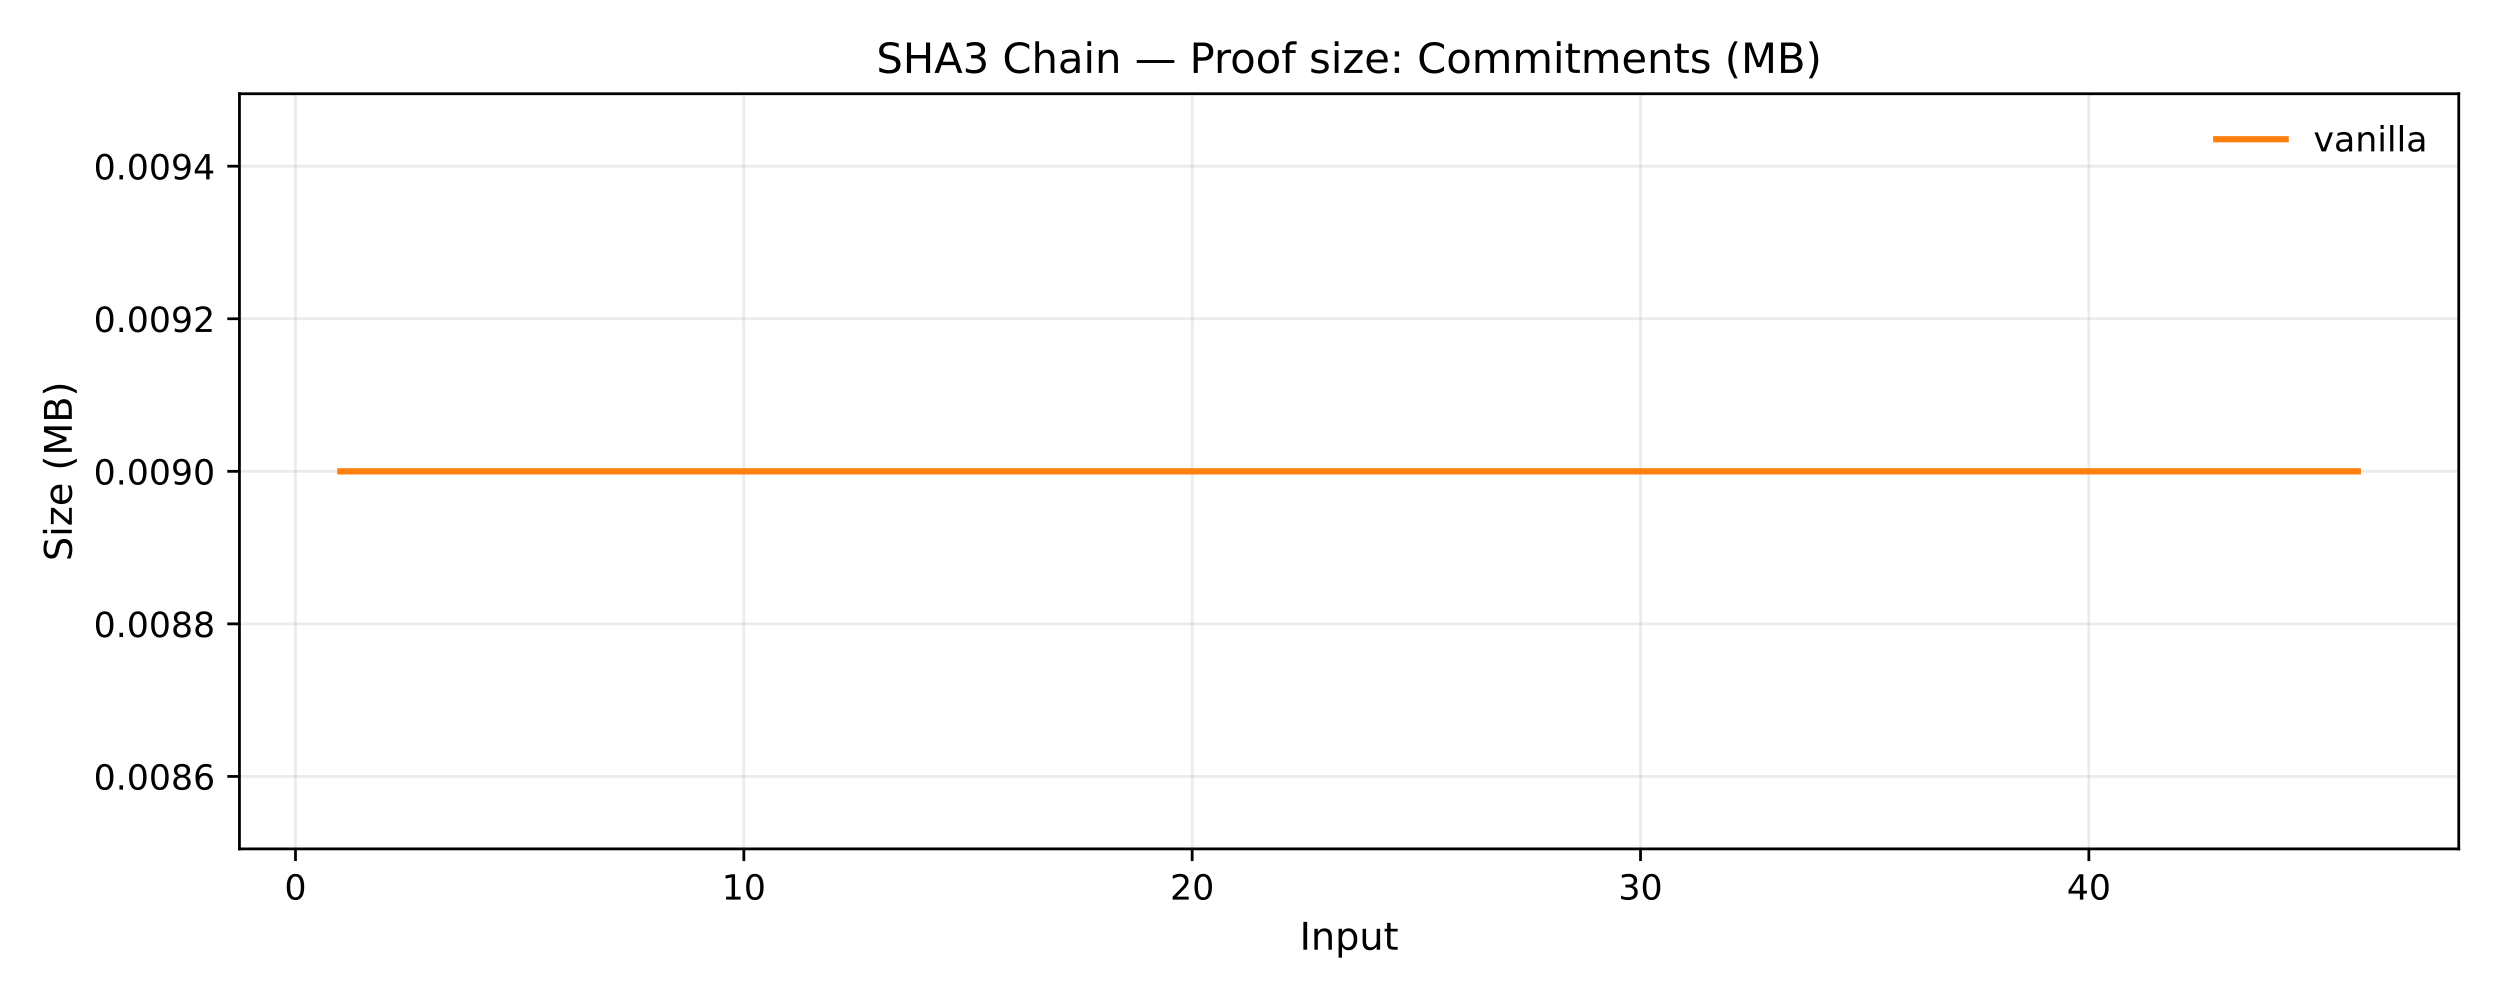
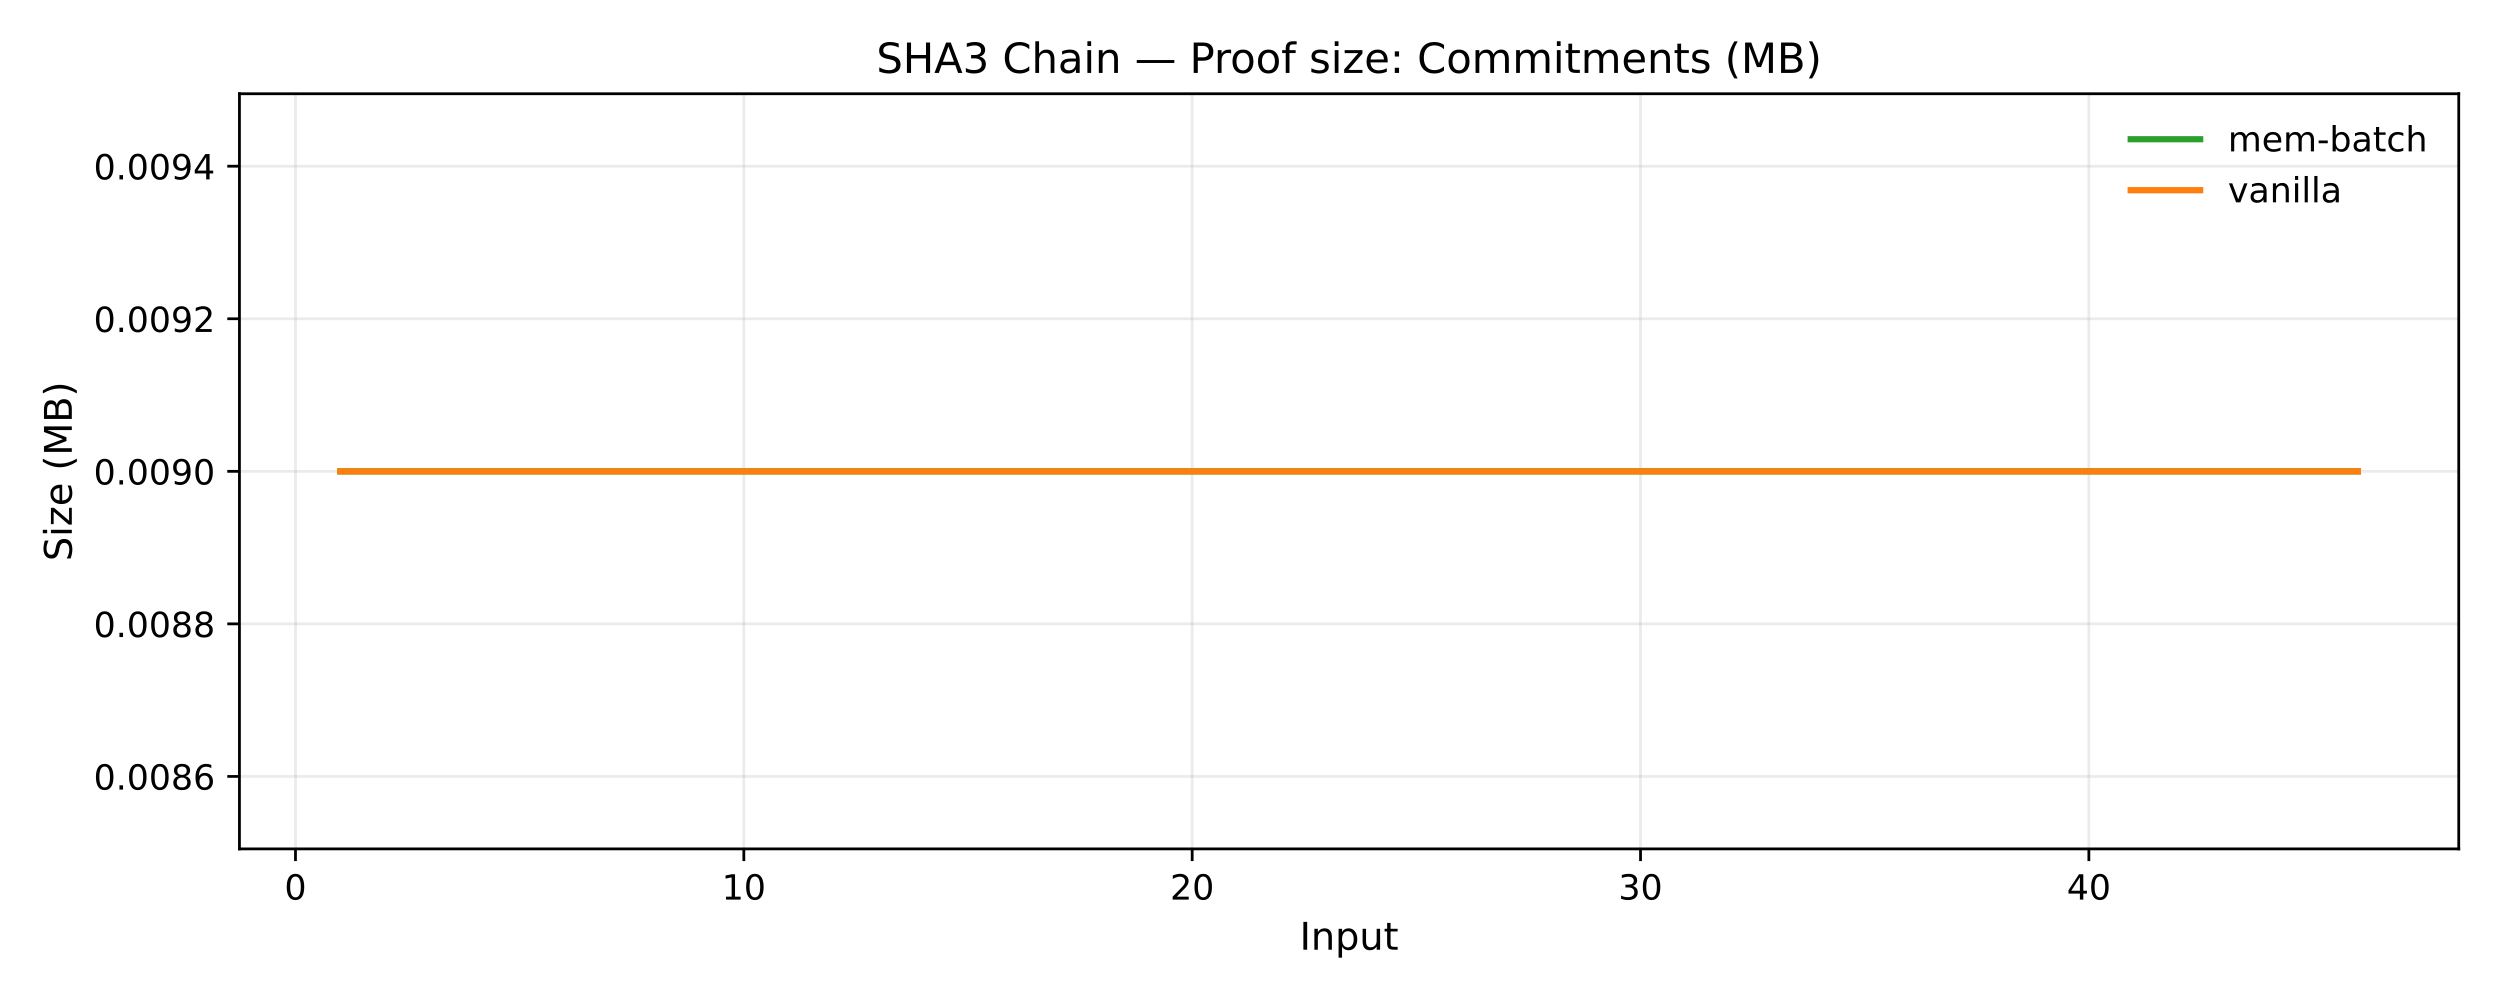
<svg xmlns="http://www.w3.org/2000/svg" xmlns:xlink="http://www.w3.org/1999/xlink" width="720pt" height="288pt" viewBox="0 0 720 288" version="1.1">
  <defs>
    <style type="text/css">*{stroke-linejoin: round; stroke-linecap: butt}</style>
  </defs>
  <g id="figure_1">
    <g id="patch_1">
      <path d="M 0 288  L 720 288  L 720 0  L 0 0  z " style="fill: #ffffff" />
    </g>
    <g id="axes_1">
      <g id="patch_2">
        <path d="M 68.96 244.48  L 708.12 244.48  L 708.12 27  L 68.96 27  z " style="fill: #ffffff" />
      </g>
      <g id="matplotlib.axis_1">
        <g id="xtick_1">
          <g id="line2d_1">
-             <path d="M 85.1 244.48  L 85.1 27  " clip-path="url(#p4455500cfc)" style="fill: none; stroke: #b0b0b0; stroke-opacity: 0.25; stroke-width: 0.8; stroke-linecap: square" />
+             <path d="M 85.1 244.48  L 85.1 27  " clip-path="url(#p084600b7bb)" style="fill: none; stroke: #b0b0b0; stroke-opacity: 0.25; stroke-width: 0.8; stroke-linecap: square" />
          </g>
          <g id="line2d_2">
            <defs>
-               <path id="mc9c1124994" d="M 0 0  L 0 3.5  " style="stroke: #000000; stroke-width: 0.8" />
-             </defs>
-             <g>
-               <use xlink:href="#mc9c1124994" x="85.1" y="244.48" style="stroke: #000000; stroke-width: 0.8" />
+               <path id="m6ada4c8cd1" d="M 0 0  L 0 3.5  " style="stroke: #000000; stroke-width: 0.8" />
+             </defs>
+             <g>
+               <use xlink:href="#m6ada4c8cd1" x="85.1" y="244.48" style="stroke: #000000; stroke-width: 0.8" />
            </g>
          </g>
          <g id="text_1">
            <g transform="translate(81.91915 259.0784) scale(0.1 -0.1)">
              <defs>
                <path id="DejaVuSans-30" d="M 2034 4250  Q 1547 4250 1301 3770  Q 1056 3291 1056 2328  Q 1056 1369 1301 889  Q 1547 409 2034 409  Q 2525 409 2770 889  Q 3016 1369 3016 2328  Q 3016 3291 2770 3770  Q 2525 4250 2034 4250  z M 2034 4750  Q 2819 4750 3233 4129  Q 3647 3509 3647 2328  Q 3647 1150 3233 529  Q 2819 -91 2034 -91  Q 1250 -91 836 529  Q 422 1150 422 2328  Q 422 3509 836 4129  Q 1250 4750 2034 4750  z " transform="scale(0.015625)" />
              </defs>
              <use xlink:href="#DejaVuSans-30" />
            </g>
          </g>
        </g>
        <g id="xtick_2">
          <g id="line2d_3">
-             <path d="M 214.224 244.48  L 214.224 27  " clip-path="url(#p4455500cfc)" style="fill: none; stroke: #b0b0b0; stroke-opacity: 0.25; stroke-width: 0.8; stroke-linecap: square" />
+             <path d="M 214.224 244.48  L 214.224 27  " clip-path="url(#p084600b7bb)" style="fill: none; stroke: #b0b0b0; stroke-opacity: 0.25; stroke-width: 0.8; stroke-linecap: square" />
          </g>
          <g id="line2d_4">
            <g>
-               <use xlink:href="#mc9c1124994" x="214.224" y="244.48" style="stroke: #000000; stroke-width: 0.8" />
+               <use xlink:href="#m6ada4c8cd1" x="214.224" y="244.48" style="stroke: #000000; stroke-width: 0.8" />
            </g>
          </g>
          <g id="text_2">
            <g transform="translate(207.8611 259.0784) scale(0.1 -0.1)">
              <defs>
                <path id="DejaVuSans-31" d="M 794 531  L 1825 531  L 1825 4091  L 703 3866  L 703 4441  L 1819 4666  L 2450 4666  L 2450 531  L 3481 531  L 3481 0  L 794 0  L 794 531  z " transform="scale(0.015625)" />
              </defs>
              <use xlink:href="#DejaVuSans-31" />
              <use xlink:href="#DejaVuSans-30" transform="translate(63.62305 0)" />
            </g>
          </g>
        </g>
        <g id="xtick_3">
          <g id="line2d_5">
-             <path d="M 343.347 244.48  L 343.347 27  " clip-path="url(#p4455500cfc)" style="fill: none; stroke: #b0b0b0; stroke-opacity: 0.25; stroke-width: 0.8; stroke-linecap: square" />
+             <path d="M 343.347 244.48  L 343.347 27  " clip-path="url(#p084600b7bb)" style="fill: none; stroke: #b0b0b0; stroke-opacity: 0.25; stroke-width: 0.8; stroke-linecap: square" />
          </g>
          <g id="line2d_6">
            <g>
-               <use xlink:href="#mc9c1124994" x="343.347" y="244.48" style="stroke: #000000; stroke-width: 0.8" />
+               <use xlink:href="#m6ada4c8cd1" x="343.347" y="244.48" style="stroke: #000000; stroke-width: 0.8" />
            </g>
          </g>
          <g id="text_3">
            <g transform="translate(336.9844 259.0784) scale(0.1 -0.1)">
              <defs>
                <path id="DejaVuSans-32" d="M 1228 531  L 3431 531  L 3431 0  L 469 0  L 469 531  Q 828 903 1448 1529  Q 2069 2156 2228 2338  Q 2531 2678 2651 2914  Q 2772 3150 2772 3378  Q 2772 3750 2511 3984  Q 2250 4219 1831 4219  Q 1534 4219 1204 4116  Q 875 4013 500 3803  L 500 4441  Q 881 4594 1212 4672  Q 1544 4750 1819 4750  Q 2544 4750 2975 4387  Q 3406 4025 3406 3419  Q 3406 3131 3298 2873  Q 3191 2616 2906 2266  Q 2828 2175 2409 1742  Q 1991 1309 1228 531  z " transform="scale(0.015625)" />
              </defs>
              <use xlink:href="#DejaVuSans-32" />
              <use xlink:href="#DejaVuSans-30" transform="translate(63.62305 0)" />
            </g>
          </g>
        </g>
        <g id="xtick_4">
          <g id="line2d_7">
-             <path d="M 472.47 244.48  L 472.47 27  " clip-path="url(#p4455500cfc)" style="fill: none; stroke: #b0b0b0; stroke-opacity: 0.25; stroke-width: 0.8; stroke-linecap: square" />
+             <path d="M 472.47 244.48  L 472.47 27  " clip-path="url(#p084600b7bb)" style="fill: none; stroke: #b0b0b0; stroke-opacity: 0.25; stroke-width: 0.8; stroke-linecap: square" />
          </g>
          <g id="line2d_8">
            <g>
-               <use xlink:href="#mc9c1124994" x="472.47" y="244.48" style="stroke: #000000; stroke-width: 0.8" />
+               <use xlink:href="#m6ada4c8cd1" x="472.47" y="244.48" style="stroke: #000000; stroke-width: 0.8" />
            </g>
          </g>
          <g id="text_4">
            <g transform="translate(466.1076 259.0784) scale(0.1 -0.1)">
              <defs>
                <path id="DejaVuSans-33" d="M 2597 2516  Q 3050 2419 3304 2112  Q 3559 1806 3559 1356  Q 3559 666 3084 287  Q 2609 -91 1734 -91  Q 1441 -91 1130 -33  Q 819 25 488 141  L 488 750  Q 750 597 1062 519  Q 1375 441 1716 441  Q 2309 441 2620 675  Q 2931 909 2931 1356  Q 2931 1769 2642 2001  Q 2353 2234 1838 2234  L 1294 2234  L 1294 2753  L 1863 2753  Q 2328 2753 2575 2939  Q 2822 3125 2822 3475  Q 2822 3834 2567 4026  Q 2313 4219 1838 4219  Q 1578 4219 1281 4162  Q 984 4106 628 3988  L 628 4550  Q 988 4650 1302 4700  Q 1616 4750 1894 4750  Q 2613 4750 3031 4423  Q 3450 4097 3450 3541  Q 3450 3153 3228 2886  Q 3006 2619 2597 2516  z " transform="scale(0.015625)" />
              </defs>
              <use xlink:href="#DejaVuSans-33" />
              <use xlink:href="#DejaVuSans-30" transform="translate(63.62305 0)" />
            </g>
          </g>
        </g>
        <g id="xtick_5">
          <g id="line2d_9">
-             <path d="M 601.593 244.48  L 601.593 27  " clip-path="url(#p4455500cfc)" style="fill: none; stroke: #b0b0b0; stroke-opacity: 0.25; stroke-width: 0.8; stroke-linecap: square" />
+             <path d="M 601.593 244.48  L 601.593 27  " clip-path="url(#p084600b7bb)" style="fill: none; stroke: #b0b0b0; stroke-opacity: 0.25; stroke-width: 0.8; stroke-linecap: square" />
          </g>
          <g id="line2d_10">
            <g>
-               <use xlink:href="#mc9c1124994" x="601.593" y="244.48" style="stroke: #000000; stroke-width: 0.8" />
+               <use xlink:href="#m6ada4c8cd1" x="601.593" y="244.48" style="stroke: #000000; stroke-width: 0.8" />
            </g>
          </g>
          <g id="text_5">
            <g transform="translate(595.2308 259.0784) scale(0.1 -0.1)">
              <defs>
                <path id="DejaVuSans-34" d="M 2419 4116  L 825 1625  L 2419 1625  L 2419 4116  z M 2253 4666  L 3047 4666  L 3047 1625  L 3713 1625  L 3713 1100  L 3047 1100  L 3047 0  L 2419 0  L 2419 1100  L 313 1100  L 313 1709  L 2253 4666  z " transform="scale(0.015625)" />
              </defs>
              <use xlink:href="#DejaVuSans-34" />
              <use xlink:href="#DejaVuSans-30" transform="translate(63.62305 0)" />
            </g>
          </g>
        </g>
        <g id="text_6">
          <g transform="translate(374.2984 273.5164) scale(0.11 -0.11)">
            <defs>
              <path id="DejaVuSans-49" d="M 628 4666  L 1259 4666  L 1259 0  L 628 0  L 628 4666  z " transform="scale(0.015625)" />
              <path id="DejaVuSans-6e" d="M 3513 2113  L 3513 0  L 2938 0  L 2938 2094  Q 2938 2591 2744 2837  Q 2550 3084 2163 3084  Q 1697 3084 1428 2787  Q 1159 2491 1159 1978  L 1159 0  L 581 0  L 581 3500  L 1159 3500  L 1159 2956  Q 1366 3272 1645 3428  Q 1925 3584 2291 3584  Q 2894 3584 3203 3211  Q 3513 2838 3513 2113  z " transform="scale(0.015625)" />
              <path id="DejaVuSans-70" d="M 1159 525  L 1159 -1331  L 581 -1331  L 581 3500  L 1159 3500  L 1159 2969  Q 1341 3281 1617 3432  Q 1894 3584 2278 3584  Q 2916 3584 3314 3078  Q 3713 2572 3713 1747  Q 3713 922 3314 415  Q 2916 -91 2278 -91  Q 1894 -91 1617 61  Q 1341 213 1159 525  z M 3116 1747  Q 3116 2381 2855 2742  Q 2594 3103 2138 3103  Q 1681 3103 1420 2742  Q 1159 2381 1159 1747  Q 1159 1113 1420 752  Q 1681 391 2138 391  Q 2594 391 2855 752  Q 3116 1113 3116 1747  z " transform="scale(0.015625)" />
              <path id="DejaVuSans-75" d="M 544 1381  L 544 3500  L 1119 3500  L 1119 1403  Q 1119 906 1312 657  Q 1506 409 1894 409  Q 2359 409 2629 706  Q 2900 1003 2900 1516  L 2900 3500  L 3475 3500  L 3475 0  L 2900 0  L 2900 538  Q 2691 219 2414 64  Q 2138 -91 1772 -91  Q 1169 -91 856 284  Q 544 659 544 1381  z M 1991 3584  L 1991 3584  z " transform="scale(0.015625)" />
              <path id="DejaVuSans-74" d="M 1172 4494  L 1172 3500  L 2356 3500  L 2356 3053  L 1172 3053  L 1172 1153  Q 1172 725 1289 603  Q 1406 481 1766 481  L 2356 481  L 2356 0  L 1766 0  Q 1100 0 847 248  Q 594 497 594 1153  L 594 3053  L 172 3053  L 172 3500  L 594 3500  L 594 4494  L 1172 4494  z " transform="scale(0.015625)" />
            </defs>
            <use xlink:href="#DejaVuSans-49" />
            <use xlink:href="#DejaVuSans-6e" transform="translate(29.49219 0)" />
            <use xlink:href="#DejaVuSans-70" transform="translate(92.87109 0)" />
            <use xlink:href="#DejaVuSans-75" transform="translate(156.3477 0)" />
            <use xlink:href="#DejaVuSans-74" transform="translate(219.7266 0)" />
          </g>
        </g>
      </g>
      <g id="matplotlib.axis_2">
        <g id="ytick_1">
          <g id="line2d_11">
-             <path d="M 68.96 223.611  L 708.12 223.611  " clip-path="url(#p4455500cfc)" style="fill: none; stroke: #b0b0b0; stroke-opacity: 0.25; stroke-width: 0.8; stroke-linecap: square" />
+             <path d="M 68.96 223.611  L 708.12 223.611  " clip-path="url(#p084600b7bb)" style="fill: none; stroke: #b0b0b0; stroke-opacity: 0.25; stroke-width: 0.8; stroke-linecap: square" />
          </g>
          <g id="line2d_12">
            <defs>
-               <path id="m6cd651498a" d="M 0 0  L -3.5 0  " style="stroke: #000000; stroke-width: 0.8" />
-             </defs>
-             <g>
-               <use xlink:href="#m6cd651498a" x="68.96" y="223.611" style="stroke: #000000; stroke-width: 0.8" />
+               <path id="m305d2fee28" d="M 0 0  L -3.5 0  " style="stroke: #000000; stroke-width: 0.8" />
+             </defs>
+             <g>
+               <use xlink:href="#m305d2fee28" x="68.96" y="223.611" style="stroke: #000000; stroke-width: 0.8" />
            </g>
          </g>
          <g id="text_7">
            <g transform="translate(26.96937 227.4099) scale(0.1 -0.1)">
              <defs>
                <path id="DejaVuSans-2e" d="M 684 794  L 1344 794  L 1344 0  L 684 0  L 684 794  z " transform="scale(0.015625)" />
                <path id="DejaVuSans-38" d="M 2034 2216  Q 1584 2216 1326 1975  Q 1069 1734 1069 1313  Q 1069 891 1326 650  Q 1584 409 2034 409  Q 2484 409 2743 651  Q 3003 894 3003 1313  Q 3003 1734 2745 1975  Q 2488 2216 2034 2216  z M 1403 2484  Q 997 2584 770 2862  Q 544 3141 544 3541  Q 544 4100 942 4425  Q 1341 4750 2034 4750  Q 2731 4750 3128 4425  Q 3525 4100 3525 3541  Q 3525 3141 3298 2862  Q 3072 2584 2669 2484  Q 3125 2378 3379 2068  Q 3634 1759 3634 1313  Q 3634 634 3220 271  Q 2806 -91 2034 -91  Q 1263 -91 848 271  Q 434 634 434 1313  Q 434 1759 690 2068  Q 947 2378 1403 2484  z M 1172 3481  Q 1172 3119 1398 2916  Q 1625 2713 2034 2713  Q 2441 2713 2670 2916  Q 2900 3119 2900 3481  Q 2900 3844 2670 4047  Q 2441 4250 2034 4250  Q 1625 4250 1398 4047  Q 1172 3844 1172 3481  z " transform="scale(0.015625)" />
                <path id="DejaVuSans-36" d="M 2113 2584  Q 1688 2584 1439 2293  Q 1191 2003 1191 1497  Q 1191 994 1439 701  Q 1688 409 2113 409  Q 2538 409 2786 701  Q 3034 994 3034 1497  Q 3034 2003 2786 2293  Q 2538 2584 2113 2584  z M 3366 4563  L 3366 3988  Q 3128 4100 2886 4159  Q 2644 4219 2406 4219  Q 1781 4219 1451 3797  Q 1122 3375 1075 2522  Q 1259 2794 1537 2939  Q 1816 3084 2150 3084  Q 2853 3084 3261 2657  Q 3669 2231 3669 1497  Q 3669 778 3244 343  Q 2819 -91 2113 -91  Q 1303 -91 875 529  Q 447 1150 447 2328  Q 447 3434 972 4092  Q 1497 4750 2381 4750  Q 2619 4750 2861 4703  Q 3103 4656 3366 4563  z " transform="scale(0.015625)" />
              </defs>
              <use xlink:href="#DejaVuSans-30" />
              <use xlink:href="#DejaVuSans-2e" transform="translate(63.62305 0)" />
              <use xlink:href="#DejaVuSans-30" transform="translate(95.41016 0)" />
              <use xlink:href="#DejaVuSans-30" transform="translate(159.0332 0)" />
              <use xlink:href="#DejaVuSans-38" transform="translate(222.6562 0)" />
              <use xlink:href="#DejaVuSans-36" transform="translate(286.2793 0)" />
            </g>
          </g>
        </g>
        <g id="ytick_2">
          <g id="line2d_13">
-             <path d="M 68.96 179.675  L 708.12 179.675  " clip-path="url(#p4455500cfc)" style="fill: none; stroke: #b0b0b0; stroke-opacity: 0.25; stroke-width: 0.8; stroke-linecap: square" />
+             <path d="M 68.96 179.675  L 708.12 179.675  " clip-path="url(#p084600b7bb)" style="fill: none; stroke: #b0b0b0; stroke-opacity: 0.25; stroke-width: 0.8; stroke-linecap: square" />
          </g>
          <g id="line2d_14">
            <g>
-               <use xlink:href="#m6cd651498a" x="68.96" y="179.675" style="stroke: #000000; stroke-width: 0.8" />
+               <use xlink:href="#m305d2fee28" x="68.96" y="179.675" style="stroke: #000000; stroke-width: 0.8" />
            </g>
          </g>
          <g id="text_8">
            <g transform="translate(26.96937 183.4746) scale(0.1 -0.1)">
              <use xlink:href="#DejaVuSans-30" />
              <use xlink:href="#DejaVuSans-2e" transform="translate(63.62305 0)" />
              <use xlink:href="#DejaVuSans-30" transform="translate(95.41016 0)" />
              <use xlink:href="#DejaVuSans-30" transform="translate(159.0332 0)" />
              <use xlink:href="#DejaVuSans-38" transform="translate(222.6562 0)" />
              <use xlink:href="#DejaVuSans-38" transform="translate(286.2793 0)" />
            </g>
          </g>
        </g>
        <g id="ytick_3">
          <g id="line2d_15">
-             <path d="M 68.96 135.74  L 708.12 135.74  " clip-path="url(#p4455500cfc)" style="fill: none; stroke: #b0b0b0; stroke-opacity: 0.25; stroke-width: 0.8; stroke-linecap: square" />
+             <path d="M 68.96 135.74  L 708.12 135.74  " clip-path="url(#p084600b7bb)" style="fill: none; stroke: #b0b0b0; stroke-opacity: 0.25; stroke-width: 0.8; stroke-linecap: square" />
          </g>
          <g id="line2d_16">
            <g>
-               <use xlink:href="#m6cd651498a" x="68.96" y="135.74" style="stroke: #000000; stroke-width: 0.8" />
+               <use xlink:href="#m305d2fee28" x="68.96" y="135.74" style="stroke: #000000; stroke-width: 0.8" />
            </g>
          </g>
          <g id="text_9">
            <g transform="translate(26.96937 139.5392) scale(0.1 -0.1)">
              <defs>
                <path id="DejaVuSans-39" d="M 703 97  L 703 672  Q 941 559 1184 500  Q 1428 441 1663 441  Q 2288 441 2617 861  Q 2947 1281 2994 2138  Q 2813 1869 2534 1725  Q 2256 1581 1919 1581  Q 1219 1581 811 2004  Q 403 2428 403 3163  Q 403 3881 828 4315  Q 1253 4750 1959 4750  Q 2769 4750 3195 4129  Q 3622 3509 3622 2328  Q 3622 1225 3098 567  Q 2575 -91 1691 -91  Q 1453 -91 1209 -44  Q 966 3 703 97  z M 1959 2075  Q 2384 2075 2632 2365  Q 2881 2656 2881 3163  Q 2881 3666 2632 3958  Q 2384 4250 1959 4250  Q 1534 4250 1286 3958  Q 1038 3666 1038 3163  Q 1038 2656 1286 2365  Q 1534 2075 1959 2075  z " transform="scale(0.015625)" />
              </defs>
              <use xlink:href="#DejaVuSans-30" />
              <use xlink:href="#DejaVuSans-2e" transform="translate(63.62305 0)" />
              <use xlink:href="#DejaVuSans-30" transform="translate(95.41016 0)" />
              <use xlink:href="#DejaVuSans-30" transform="translate(159.0332 0)" />
              <use xlink:href="#DejaVuSans-39" transform="translate(222.6562 0)" />
              <use xlink:href="#DejaVuSans-30" transform="translate(286.2793 0)" />
            </g>
          </g>
        </g>
        <g id="ytick_4">
          <g id="line2d_17">
-             <path d="M 68.96 91.805  L 708.12 91.805  " clip-path="url(#p4455500cfc)" style="fill: none; stroke: #b0b0b0; stroke-opacity: 0.25; stroke-width: 0.8; stroke-linecap: square" />
+             <path d="M 68.96 91.805  L 708.12 91.805  " clip-path="url(#p084600b7bb)" style="fill: none; stroke: #b0b0b0; stroke-opacity: 0.25; stroke-width: 0.8; stroke-linecap: square" />
          </g>
          <g id="line2d_18">
            <g>
-               <use xlink:href="#m6cd651498a" x="68.96" y="91.805" style="stroke: #000000; stroke-width: 0.8" />
+               <use xlink:href="#m305d2fee28" x="68.96" y="91.805" style="stroke: #000000; stroke-width: 0.8" />
            </g>
          </g>
          <g id="text_10">
            <g transform="translate(26.96937 95.60386) scale(0.1 -0.1)">
              <use xlink:href="#DejaVuSans-30" />
              <use xlink:href="#DejaVuSans-2e" transform="translate(63.62305 0)" />
              <use xlink:href="#DejaVuSans-30" transform="translate(95.41016 0)" />
              <use xlink:href="#DejaVuSans-30" transform="translate(159.0332 0)" />
              <use xlink:href="#DejaVuSans-39" transform="translate(222.6562 0)" />
              <use xlink:href="#DejaVuSans-32" transform="translate(286.2793 0)" />
            </g>
          </g>
        </g>
        <g id="ytick_5">
          <g id="line2d_19">
-             <path d="M 68.96 47.869  L 708.12 47.869  " clip-path="url(#p4455500cfc)" style="fill: none; stroke: #b0b0b0; stroke-opacity: 0.25; stroke-width: 0.8; stroke-linecap: square" />
+             <path d="M 68.96 47.869  L 708.12 47.869  " clip-path="url(#p084600b7bb)" style="fill: none; stroke: #b0b0b0; stroke-opacity: 0.25; stroke-width: 0.8; stroke-linecap: square" />
          </g>
          <g id="line2d_20">
            <g>
-               <use xlink:href="#m6cd651498a" x="68.96" y="47.869" style="stroke: #000000; stroke-width: 0.8" />
+               <use xlink:href="#m305d2fee28" x="68.96" y="47.869" style="stroke: #000000; stroke-width: 0.8" />
            </g>
          </g>
          <g id="text_11">
            <g transform="translate(26.96937 51.66851) scale(0.1 -0.1)">
              <use xlink:href="#DejaVuSans-30" />
              <use xlink:href="#DejaVuSans-2e" transform="translate(63.62305 0)" />
              <use xlink:href="#DejaVuSans-30" transform="translate(95.41016 0)" />
              <use xlink:href="#DejaVuSans-30" transform="translate(159.0332 0)" />
              <use xlink:href="#DejaVuSans-39" transform="translate(222.6562 0)" />
              <use xlink:href="#DejaVuSans-34" transform="translate(286.2793 0)" />
            </g>
          </g>
        </g>
        <g id="text_12">
          <g transform="translate(20.68172 161.5891) rotate(-90) scale(0.11 -0.11)">
            <defs>
              <path id="DejaVuSans-53" d="M 3425 4513  L 3425 3897  Q 3066 4069 2747 4153  Q 2428 4238 2131 4238  Q 1616 4238 1336 4038  Q 1056 3838 1056 3469  Q 1056 3159 1242 3001  Q 1428 2844 1947 2747  L 2328 2669  Q 3034 2534 3370 2195  Q 3706 1856 3706 1288  Q 3706 609 3251 259  Q 2797 -91 1919 -91  Q 1588 -91 1214 -16  Q 841 59 441 206  L 441 856  Q 825 641 1194 531  Q 1563 422 1919 422  Q 2459 422 2753 634  Q 3047 847 3047 1241  Q 3047 1584 2836 1778  Q 2625 1972 2144 2069  L 1759 2144  Q 1053 2284 737 2584  Q 422 2884 422 3419  Q 422 4038 858 4394  Q 1294 4750 2059 4750  Q 2388 4750 2728 4690  Q 3069 4631 3425 4513  z " transform="scale(0.015625)" />
              <path id="DejaVuSans-69" d="M 603 3500  L 1178 3500  L 1178 0  L 603 0  L 603 3500  z M 603 4863  L 1178 4863  L 1178 4134  L 603 4134  L 603 4863  z " transform="scale(0.015625)" />
              <path id="DejaVuSans-7a" d="M 353 3500  L 3084 3500  L 3084 2975  L 922 459  L 3084 459  L 3084 0  L 275 0  L 275 525  L 2438 3041  L 353 3041  L 353 3500  z " transform="scale(0.015625)" />
              <path id="DejaVuSans-65" d="M 3597 1894  L 3597 1613  L 953 1613  Q 991 1019 1311 708  Q 1631 397 2203 397  Q 2534 397 2845 478  Q 3156 559 3463 722  L 3463 178  Q 3153 47 2828 -22  Q 2503 -91 2169 -91  Q 1331 -91 842 396  Q 353 884 353 1716  Q 353 2575 817 3079  Q 1281 3584 2069 3584  Q 2775 3584 3186 3129  Q 3597 2675 3597 1894  z M 3022 2063  Q 3016 2534 2758 2815  Q 2500 3097 2075 3097  Q 1594 3097 1305 2825  Q 1016 2553 972 2059  L 3022 2063  z " transform="scale(0.015625)" />
              <path id="DejaVuSans-20" transform="scale(0.015625)" />
              <path id="DejaVuSans-28" d="M 1984 4856  Q 1566 4138 1362 3434  Q 1159 2731 1159 2009  Q 1159 1288 1364 580  Q 1569 -128 1984 -844  L 1484 -844  Q 1016 -109 783 600  Q 550 1309 550 2009  Q 550 2706 781 3412  Q 1013 4119 1484 4856  L 1984 4856  z " transform="scale(0.015625)" />
              <path id="DejaVuSans-4d" d="M 628 4666  L 1569 4666  L 2759 1491  L 3956 4666  L 4897 4666  L 4897 0  L 4281 0  L 4281 4097  L 3078 897  L 2444 897  L 1241 4097  L 1241 0  L 628 0  L 628 4666  z " transform="scale(0.015625)" />
              <path id="DejaVuSans-42" d="M 1259 2228  L 1259 519  L 2272 519  Q 2781 519 3026 730  Q 3272 941 3272 1375  Q 3272 1813 3026 2020  Q 2781 2228 2272 2228  L 1259 2228  z M 1259 4147  L 1259 2741  L 2194 2741  Q 2656 2741 2882 2914  Q 3109 3088 3109 3444  Q 3109 3797 2882 3972  Q 2656 4147 2194 4147  L 1259 4147  z M 628 4666  L 2241 4666  Q 2963 4666 3353 4366  Q 3744 4066 3744 3513  Q 3744 3084 3544 2831  Q 3344 2578 2956 2516  Q 3422 2416 3680 2098  Q 3938 1781 3938 1306  Q 3938 681 3513 340  Q 3088 0 2303 0  L 628 0  L 628 4666  z " transform="scale(0.015625)" />
              <path id="DejaVuSans-29" d="M 513 4856  L 1013 4856  Q 1481 4119 1714 3412  Q 1947 2706 1947 2009  Q 1947 1309 1714 600  Q 1481 -109 1013 -844  L 513 -844  Q 928 -128 1133 580  Q 1338 1288 1338 2009  Q 1338 2731 1133 3434  Q 928 4138 513 4856  z " transform="scale(0.015625)" />
            </defs>
            <use xlink:href="#DejaVuSans-53" />
            <use xlink:href="#DejaVuSans-69" transform="translate(63.47656 0)" />
            <use xlink:href="#DejaVuSans-7a" transform="translate(91.25977 0)" />
            <use xlink:href="#DejaVuSans-65" transform="translate(143.75 0)" />
            <use xlink:href="#DejaVuSans-20" transform="translate(205.2734 0)" />
            <use xlink:href="#DejaVuSans-28" transform="translate(237.0605 0)" />
            <use xlink:href="#DejaVuSans-4d" transform="translate(276.0742 0)" />
            <use xlink:href="#DejaVuSans-42" transform="translate(362.3535 0)" />
            <use xlink:href="#DejaVuSans-29" transform="translate(430.957 0)" />
          </g>
        </g>
      </g>
      <g id="line2d_21">
-         <path d="M 98.013 135.74  L 110.925 135.74  L 123.837 135.74  L 136.75 135.74  L 149.662 135.74  L 162.574 135.74  L 175.487 135.74  L 188.399 135.74  L 201.311 135.74  L 214.224 135.74  L 227.136 135.74  L 240.048 135.74  L 252.961 135.74  L 265.873 135.74  L 278.785 135.74  L 291.698 135.74  L 304.61 135.74  L 317.522 135.74  L 330.435 135.74  L 343.347 135.74  L 356.259 135.74  L 369.172 135.74  L 382.084 135.74  L 394.996 135.74  L 407.908 135.74  L 420.821 135.74  L 433.733 135.74  L 446.645 135.74  L 459.558 135.74  L 472.47 135.74  L 485.382 135.74  L 498.295 135.74  L 511.207 135.74  L 524.119 135.74  L 537.032 135.74  L 549.944 135.74  L 562.856 135.74  L 575.769 135.74  L 588.681 135.74  L 601.593 135.74  L 614.506 135.74  L 627.418 135.74  L 640.33 135.74  L 653.243 135.74  L 666.155 135.74  L 679.067 135.74  " clip-path="url(#p4455500cfc)" style="fill: none; stroke: #ff7f0e; stroke-width: 1.8; stroke-linecap: square" />
+         <path d="M 98.013 135.74  L 110.925 135.74  L 123.837 135.74  L 136.75 135.74  L 149.662 135.74  L 162.574 135.74  L 175.487 135.74  L 188.399 135.74  L 201.311 135.74  L 214.224 135.74  L 227.136 135.74  L 240.048 135.74  L 252.961 135.74  L 265.873 135.74  L 278.785 135.74  L 291.698 135.74  L 304.61 135.74  L 317.522 135.74  L 330.435 135.74  L 343.347 135.74  L 356.259 135.74  L 369.172 135.74  L 382.084 135.74  L 394.996 135.74  L 407.908 135.74  L 420.821 135.74  L 433.733 135.74  L 446.645 135.74  L 459.558 135.74  L 472.47 135.74  L 485.382 135.74  L 498.295 135.74  L 511.207 135.74  L 524.119 135.74  L 537.032 135.74  L 549.944 135.74  L 562.856 135.74  L 575.769 135.74  L 588.681 135.74  L 601.593 135.74  L 614.506 135.74  L 627.418 135.74  L 640.33 135.74  L 653.243 135.74  L 666.155 135.74  L 679.067 135.74  " clip-path="url(#p084600b7bb)" style="fill: none; stroke: #2ca02c; stroke-width: 1.8; stroke-linecap: square" />
+       </g>
+       <g id="line2d_22">
+         <path d="M 98.013 135.74  L 110.925 135.74  L 123.837 135.74  L 136.75 135.74  L 149.662 135.74  L 162.574 135.74  L 175.487 135.74  L 188.399 135.74  L 201.311 135.74  L 214.224 135.74  L 227.136 135.74  L 240.048 135.74  L 252.961 135.74  L 265.873 135.74  L 278.785 135.74  L 291.698 135.74  L 304.61 135.74  L 317.522 135.74  L 330.435 135.74  L 343.347 135.74  L 356.259 135.74  L 369.172 135.74  L 382.084 135.74  L 394.996 135.74  L 407.908 135.74  L 420.821 135.74  L 433.733 135.74  L 446.645 135.74  L 459.558 135.74  L 472.47 135.74  L 485.382 135.74  L 498.295 135.74  L 511.207 135.74  L 524.119 135.74  L 537.032 135.74  L 549.944 135.74  L 562.856 135.74  L 575.769 135.74  L 588.681 135.74  L 601.593 135.74  L 614.506 135.74  L 627.418 135.74  L 640.33 135.74  L 653.243 135.74  L 666.155 135.74  L 679.067 135.74  " clip-path="url(#p084600b7bb)" style="fill: none; stroke: #ff7f0e; stroke-width: 1.8; stroke-linecap: square" />
      </g>
      <g id="patch_3">
        <path d="M 68.96 244.48  L 68.96 27  " style="fill: none; stroke: #000000; stroke-width: 0.8; stroke-linejoin: miter; stroke-linecap: square" />
      </g>
      <g id="patch_4">
        <path d="M 708.12 244.48  L 708.12 27  " style="fill: none; stroke: #000000; stroke-width: 0.8; stroke-linejoin: miter; stroke-linecap: square" />
      </g>
      <g id="patch_5">
        <path d="M 68.96 244.48  L 708.12 244.48  " style="fill: none; stroke: #000000; stroke-width: 0.8; stroke-linejoin: miter; stroke-linecap: square" />
      </g>
      <g id="patch_6">
        <path d="M 68.96 27  L 708.12 27  " style="fill: none; stroke: #000000; stroke-width: 0.8; stroke-linejoin: miter; stroke-linecap: square" />
      </g>
      <g id="text_13">
        <g transform="translate(252.4028 21) scale(0.12 -0.12)">
          <defs>
            <path id="DejaVuSans-48" d="M 628 4666  L 1259 4666  L 1259 2753  L 3553 2753  L 3553 4666  L 4184 4666  L 4184 0  L 3553 0  L 3553 2222  L 1259 2222  L 1259 0  L 628 0  L 628 4666  z " transform="scale(0.015625)" />
            <path id="DejaVuSans-41" d="M 2188 4044  L 1331 1722  L 3047 1722  L 2188 4044  z M 1831 4666  L 2547 4666  L 4325 0  L 3669 0  L 3244 1197  L 1141 1197  L 716 0  L 50 0  L 1831 4666  z " transform="scale(0.015625)" />
            <path id="DejaVuSans-43" d="M 4122 4306  L 4122 3641  Q 3803 3938 3442 4084  Q 3081 4231 2675 4231  Q 1875 4231 1450 3742  Q 1025 3253 1025 2328  Q 1025 1406 1450 917  Q 1875 428 2675 428  Q 3081 428 3442 575  Q 3803 722 4122 1019  L 4122 359  Q 3791 134 3420 21  Q 3050 -91 2638 -91  Q 1578 -91 968 557  Q 359 1206 359 2328  Q 359 3453 968 4101  Q 1578 4750 2638 4750  Q 3056 4750 3426 4639  Q 3797 4528 4122 4306  z " transform="scale(0.015625)" />
            <path id="DejaVuSans-68" d="M 3513 2113  L 3513 0  L 2938 0  L 2938 2094  Q 2938 2591 2744 2837  Q 2550 3084 2163 3084  Q 1697 3084 1428 2787  Q 1159 2491 1159 1978  L 1159 0  L 581 0  L 581 4863  L 1159 4863  L 1159 2956  Q 1366 3272 1645 3428  Q 1925 3584 2291 3584  Q 2894 3584 3203 3211  Q 3513 2838 3513 2113  z " transform="scale(0.015625)" />
            <path id="DejaVuSans-61" d="M 2194 1759  Q 1497 1759 1228 1600  Q 959 1441 959 1056  Q 959 750 1161 570  Q 1363 391 1709 391  Q 2188 391 2477 730  Q 2766 1069 2766 1631  L 2766 1759  L 2194 1759  z M 3341 1997  L 3341 0  L 2766 0  L 2766 531  Q 2569 213 2275 61  Q 1981 -91 1556 -91  Q 1019 -91 701 211  Q 384 513 384 1019  Q 384 1609 779 1909  Q 1175 2209 1959 2209  L 2766 2209  L 2766 2266  Q 2766 2663 2505 2880  Q 2244 3097 1772 3097  Q 1472 3097 1187 3025  Q 903 2953 641 2809  L 641 3341  Q 956 3463 1253 3523  Q 1550 3584 1831 3584  Q 2591 3584 2966 3190  Q 3341 2797 3341 1997  z " transform="scale(0.015625)" />
            <path id="DejaVuSans-2014" d="M 313 1978  L 6088 1978  L 6088 1528  L 313 1528  L 313 1978  z " transform="scale(0.015625)" />
            <path id="DejaVuSans-50" d="M 1259 4147  L 1259 2394  L 2053 2394  Q 2494 2394 2734 2622  Q 2975 2850 2975 3272  Q 2975 3691 2734 3919  Q 2494 4147 2053 4147  L 1259 4147  z M 628 4666  L 2053 4666  Q 2838 4666 3239 4311  Q 3641 3956 3641 3272  Q 3641 2581 3239 2228  Q 2838 1875 2053 1875  L 1259 1875  L 1259 0  L 628 0  L 628 4666  z " transform="scale(0.015625)" />
            <path id="DejaVuSans-72" d="M 2631 2963  Q 2534 3019 2420 3045  Q 2306 3072 2169 3072  Q 1681 3072 1420 2755  Q 1159 2438 1159 1844  L 1159 0  L 581 0  L 581 3500  L 1159 3500  L 1159 2956  Q 1341 3275 1631 3429  Q 1922 3584 2338 3584  Q 2397 3584 2469 3576  Q 2541 3569 2628 3553  L 2631 2963  z " transform="scale(0.015625)" />
            <path id="DejaVuSans-6f" d="M 1959 3097  Q 1497 3097 1228 2736  Q 959 2375 959 1747  Q 959 1119 1226 758  Q 1494 397 1959 397  Q 2419 397 2687 759  Q 2956 1122 2956 1747  Q 2956 2369 2687 2733  Q 2419 3097 1959 3097  z M 1959 3584  Q 2709 3584 3137 3096  Q 3566 2609 3566 1747  Q 3566 888 3137 398  Q 2709 -91 1959 -91  Q 1206 -91 779 398  Q 353 888 353 1747  Q 353 2609 779 3096  Q 1206 3584 1959 3584  z " transform="scale(0.015625)" />
            <path id="DejaVuSans-66" d="M 2375 4863  L 2375 4384  L 1825 4384  Q 1516 4384 1395 4259  Q 1275 4134 1275 3809  L 1275 3500  L 2222 3500  L 2222 3053  L 1275 3053  L 1275 0  L 697 0  L 697 3053  L 147 3053  L 147 3500  L 697 3500  L 697 3744  Q 697 4328 969 4595  Q 1241 4863 1831 4863  L 2375 4863  z " transform="scale(0.015625)" />
            <path id="DejaVuSans-73" d="M 2834 3397  L 2834 2853  Q 2591 2978 2328 3040  Q 2066 3103 1784 3103  Q 1356 3103 1142 2972  Q 928 2841 928 2578  Q 928 2378 1081 2264  Q 1234 2150 1697 2047  L 1894 2003  Q 2506 1872 2764 1633  Q 3022 1394 3022 966  Q 3022 478 2636 193  Q 2250 -91 1575 -91  Q 1294 -91 989 -36  Q 684 19 347 128  L 347 722  Q 666 556 975 473  Q 1284 391 1588 391  Q 1994 391 2212 530  Q 2431 669 2431 922  Q 2431 1156 2273 1281  Q 2116 1406 1581 1522  L 1381 1569  Q 847 1681 609 1914  Q 372 2147 372 2553  Q 372 3047 722 3315  Q 1072 3584 1716 3584  Q 2034 3584 2315 3537  Q 2597 3491 2834 3397  z " transform="scale(0.015625)" />
            <path id="DejaVuSans-3a" d="M 750 794  L 1409 794  L 1409 0  L 750 0  L 750 794  z M 750 3309  L 1409 3309  L 1409 2516  L 750 2516  L 750 3309  z " transform="scale(0.015625)" />
            <path id="DejaVuSans-6d" d="M 3328 2828  Q 3544 3216 3844 3400  Q 4144 3584 4550 3584  Q 5097 3584 5394 3201  Q 5691 2819 5691 2113  L 5691 0  L 5113 0  L 5113 2094  Q 5113 2597 4934 2840  Q 4756 3084 4391 3084  Q 3944 3084 3684 2787  Q 3425 2491 3425 1978  L 3425 0  L 2847 0  L 2847 2094  Q 2847 2600 2669 2842  Q 2491 3084 2119 3084  Q 1678 3084 1418 2786  Q 1159 2488 1159 1978  L 1159 0  L 581 0  L 581 3500  L 1159 3500  L 1159 2956  Q 1356 3278 1631 3431  Q 1906 3584 2284 3584  Q 2666 3584 2933 3390  Q 3200 3197 3328 2828  z " transform="scale(0.015625)" />
          </defs>
          <use xlink:href="#DejaVuSans-53" />
          <use xlink:href="#DejaVuSans-48" transform="translate(63.47656 0)" />
          <use xlink:href="#DejaVuSans-41" transform="translate(138.6719 0)" />
          <use xlink:href="#DejaVuSans-33" transform="translate(207.0801 0)" />
          <use xlink:href="#DejaVuSans-20" transform="translate(270.7031 0)" />
          <use xlink:href="#DejaVuSans-43" transform="translate(302.4902 0)" />
          <use xlink:href="#DejaVuSans-68" transform="translate(372.3145 0)" />
          <use xlink:href="#DejaVuSans-61" transform="translate(435.6934 0)" />
          <use xlink:href="#DejaVuSans-69" transform="translate(496.9727 0)" />
          <use xlink:href="#DejaVuSans-6e" transform="translate(524.7559 0)" />
          <use xlink:href="#DejaVuSans-20" transform="translate(588.1348 0)" />
          <use xlink:href="#DejaVuSans-2014" transform="translate(619.9219 0)" />
          <use xlink:href="#DejaVuSans-20" transform="translate(719.9219 0)" />
          <use xlink:href="#DejaVuSans-50" transform="translate(751.709 0)" />
          <use xlink:href="#DejaVuSans-72" transform="translate(810.2617 0)" />
          <use xlink:href="#DejaVuSans-6f" transform="translate(849.125 0)" />
          <use xlink:href="#DejaVuSans-6f" transform="translate(910.3066 0)" />
          <use xlink:href="#DejaVuSans-66" transform="translate(971.4883 0)" />
          <use xlink:href="#DejaVuSans-20" transform="translate(1006.693 0)" />
          <use xlink:href="#DejaVuSans-73" transform="translate(1038.48 0)" />
          <use xlink:href="#DejaVuSans-69" transform="translate(1090.58 0)" />
          <use xlink:href="#DejaVuSans-7a" transform="translate(1118.363 0)" />
          <use xlink:href="#DejaVuSans-65" transform="translate(1170.854 0)" />
          <use xlink:href="#DejaVuSans-3a" transform="translate(1232.377 0)" />
          <use xlink:href="#DejaVuSans-20" transform="translate(1266.068 0)" />
          <use xlink:href="#DejaVuSans-43" transform="translate(1297.855 0)" />
          <use xlink:href="#DejaVuSans-6f" transform="translate(1367.68 0)" />
          <use xlink:href="#DejaVuSans-6d" transform="translate(1428.861 0)" />
          <use xlink:href="#DejaVuSans-6d" transform="translate(1526.273 0)" />
          <use xlink:href="#DejaVuSans-69" transform="translate(1623.686 0)" />
          <use xlink:href="#DejaVuSans-74" transform="translate(1651.469 0)" />
          <use xlink:href="#DejaVuSans-6d" transform="translate(1690.678 0)" />
          <use xlink:href="#DejaVuSans-65" transform="translate(1788.09 0)" />
          <use xlink:href="#DejaVuSans-6e" transform="translate(1849.613 0)" />
          <use xlink:href="#DejaVuSans-74" transform="translate(1912.992 0)" />
          <use xlink:href="#DejaVuSans-73" transform="translate(1952.201 0)" />
          <use xlink:href="#DejaVuSans-20" transform="translate(2004.301 0)" />
          <use xlink:href="#DejaVuSans-28" transform="translate(2036.088 0)" />
          <use xlink:href="#DejaVuSans-4d" transform="translate(2075.102 0)" />
          <use xlink:href="#DejaVuSans-42" transform="translate(2161.381 0)" />
          <use xlink:href="#DejaVuSans-29" transform="translate(2229.984 0)" />
        </g>
      </g>
      <g id="legend_1">
-         <g id="line2d_22">
-           <path d="M 638.273 40.098  L 648.273 40.098  L 658.273 40.098  " style="fill: none; stroke: #ff7f0e; stroke-width: 1.8; stroke-linecap: square" />
+         <g id="line2d_23">
+           <path d="M 613.645 40.098  L 623.645 40.098  L 633.645 40.098  " style="fill: none; stroke: #2ca02c; stroke-width: 1.8; stroke-linecap: square" />
        </g>
        <g id="text_14">
-           <g transform="translate(666.2731 43.59844) scale(0.1 -0.1)">
+           <g transform="translate(641.645 43.59844) scale(0.1 -0.1)">
+             <defs>
+               <path id="DejaVuSans-2d" d="M 313 2009  L 1997 2009  L 1997 1497  L 313 1497  L 313 2009  z " transform="scale(0.015625)" />
+               <path id="DejaVuSans-62" d="M 3116 1747  Q 3116 2381 2855 2742  Q 2594 3103 2138 3103  Q 1681 3103 1420 2742  Q 1159 2381 1159 1747  Q 1159 1113 1420 752  Q 1681 391 2138 391  Q 2594 391 2855 752  Q 3116 1113 3116 1747  z M 1159 2969  Q 1341 3281 1617 3432  Q 1894 3584 2278 3584  Q 2916 3584 3314 3078  Q 3713 2572 3713 1747  Q 3713 922 3314 415  Q 2916 -91 2278 -91  Q 1894 -91 1617 61  Q 1341 213 1159 525  L 1159 0  L 581 0  L 581 4863  L 1159 4863  L 1159 2969  z " transform="scale(0.015625)" />
+               <path id="DejaVuSans-63" d="M 3122 3366  L 3122 2828  Q 2878 2963 2633 3030  Q 2388 3097 2138 3097  Q 1578 3097 1268 2742  Q 959 2388 959 1747  Q 959 1106 1268 751  Q 1578 397 2138 397  Q 2388 397 2633 464  Q 2878 531 3122 666  L 3122 134  Q 2881 22 2623 -34  Q 2366 -91 2075 -91  Q 1284 -91 818 406  Q 353 903 353 1747  Q 353 2603 823 3093  Q 1294 3584 2113 3584  Q 2378 3584 2631 3529  Q 2884 3475 3122 3366  z " transform="scale(0.015625)" />
+             </defs>
+             <use xlink:href="#DejaVuSans-6d" />
+             <use xlink:href="#DejaVuSans-65" transform="translate(97.41211 0)" />
+             <use xlink:href="#DejaVuSans-6d" transform="translate(158.9355 0)" />
+             <use xlink:href="#DejaVuSans-2d" transform="translate(256.3477 0)" />
+             <use xlink:href="#DejaVuSans-62" transform="translate(292.4316 0)" />
+             <use xlink:href="#DejaVuSans-61" transform="translate(355.9082 0)" />
+             <use xlink:href="#DejaVuSans-74" transform="translate(417.1875 0)" />
+             <use xlink:href="#DejaVuSans-63" transform="translate(456.3965 0)" />
+             <use xlink:href="#DejaVuSans-68" transform="translate(511.377 0)" />
+           </g>
+         </g>
+         <g id="line2d_24">
+           <path d="M 613.645 54.777  L 623.645 54.777  L 633.645 54.777  " style="fill: none; stroke: #ff7f0e; stroke-width: 1.8; stroke-linecap: square" />
+         </g>
+         <g id="text_15">
+           <g transform="translate(641.645 58.27656) scale(0.1 -0.1)">
            <defs>
              <path id="DejaVuSans-76" d="M 191 3500  L 800 3500  L 1894 563  L 2988 3500  L 3597 3500  L 2284 0  L 1503 0  L 191 3500  z " transform="scale(0.015625)" />
              <path id="DejaVuSans-6c" d="M 603 4863  L 1178 4863  L 1178 0  L 603 0  L 603 4863  z " transform="scale(0.015625)" />
            </defs>
            <use xlink:href="#DejaVuSans-76" />
            <use xlink:href="#DejaVuSans-61" transform="translate(59.17969 0)" />
            <use xlink:href="#DejaVuSans-6e" transform="translate(120.459 0)" />
            <use xlink:href="#DejaVuSans-69" transform="translate(183.8379 0)" />
            <use xlink:href="#DejaVuSans-6c" transform="translate(211.6211 0)" />
            <use xlink:href="#DejaVuSans-6c" transform="translate(239.4043 0)" />
            <use xlink:href="#DejaVuSans-61" transform="translate(267.1875 0)" />
          </g>
        </g>
      </g>
    </g>
  </g>
  <defs>
-     <clipPath id="p4455500cfc">
+     <clipPath id="p084600b7bb">
      <rect x="68.96" y="27" width="639.16" height="217.48" />
    </clipPath>
  </defs>
</svg>
